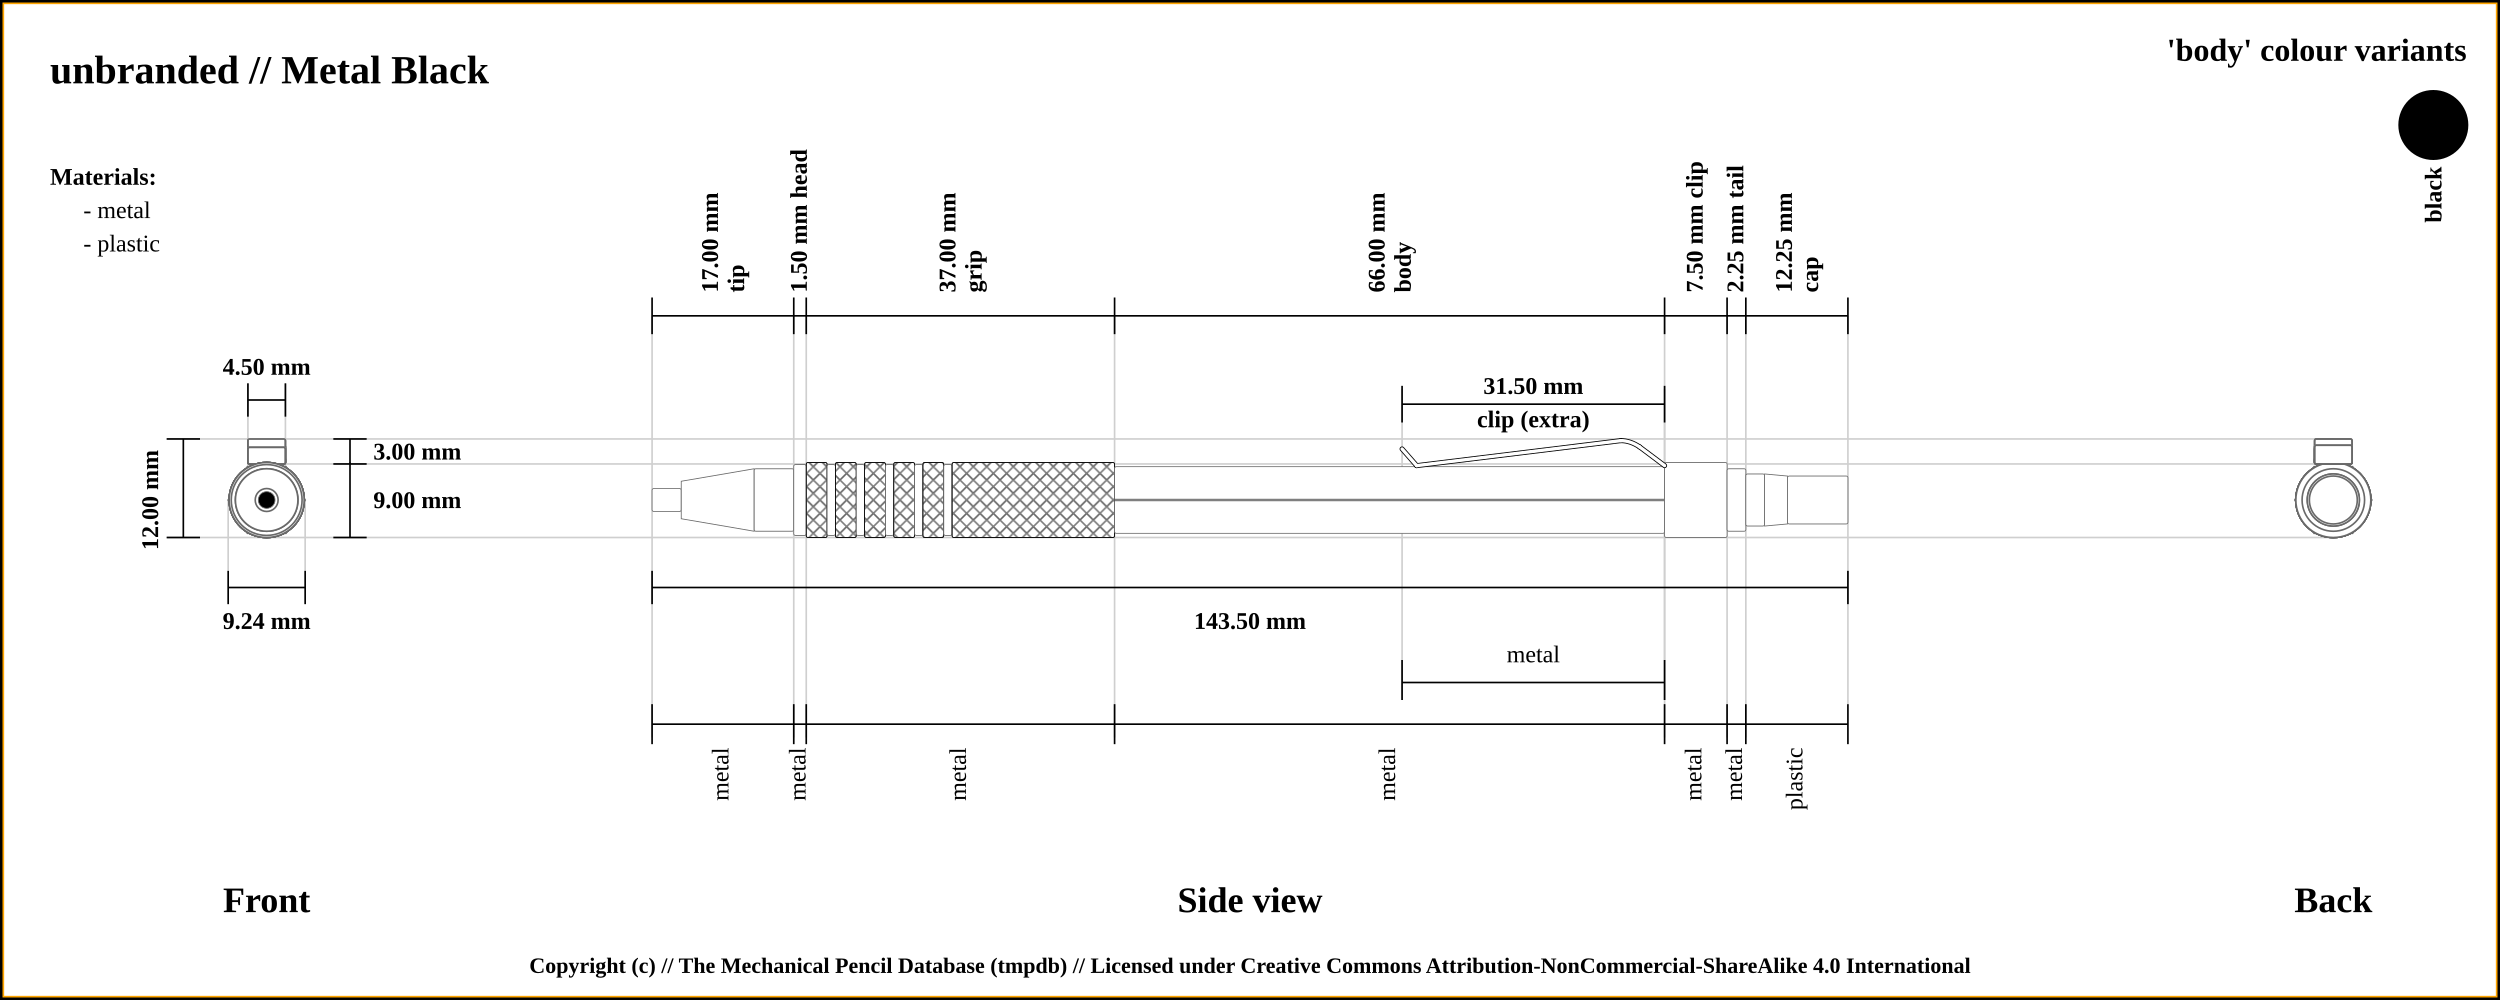
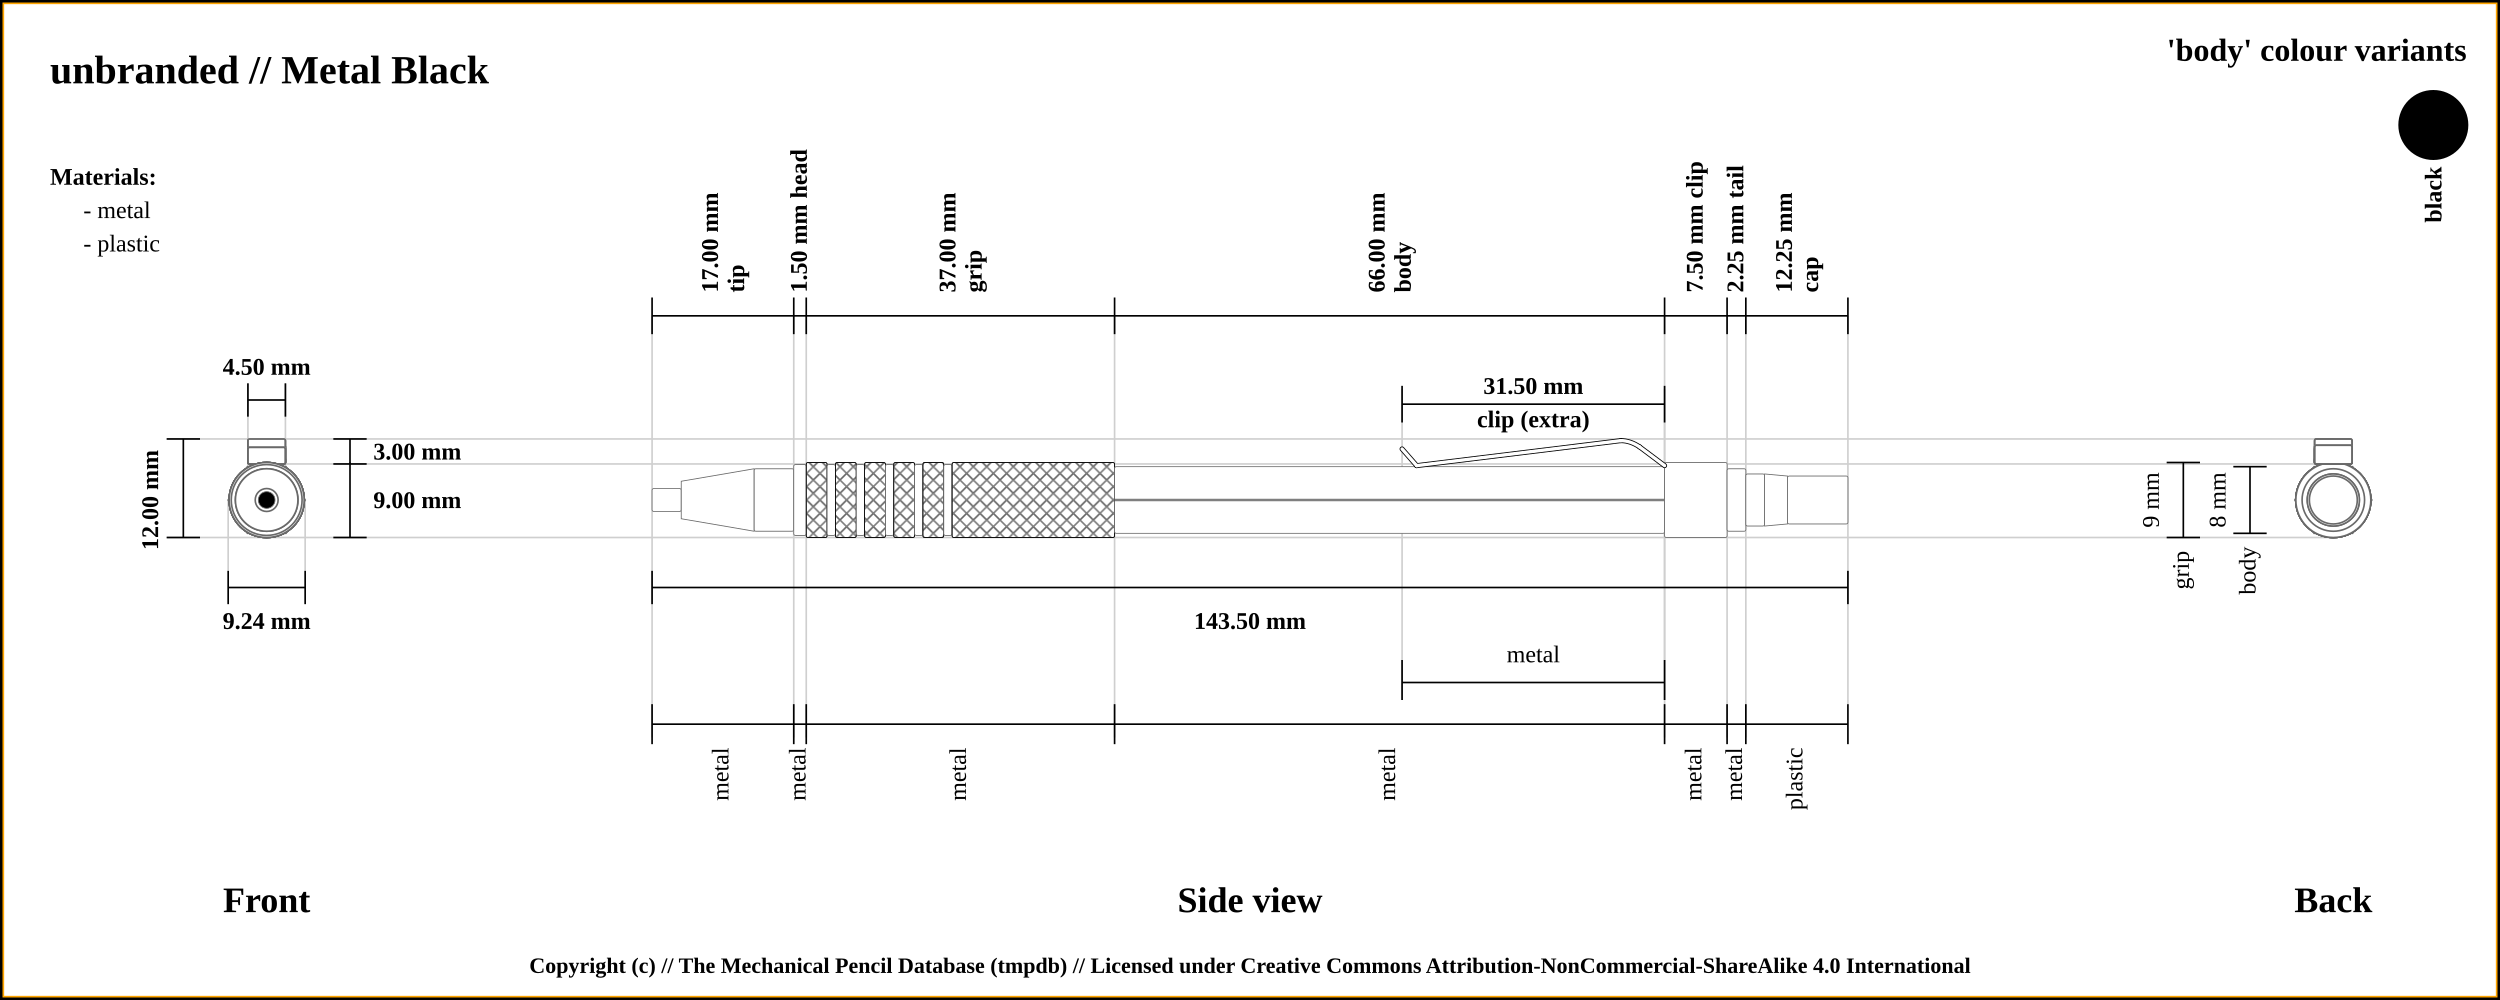
<svg xmlns="http://www.w3.org/2000/svg" width="1500" height="600">
  <pattern id="diagonalHatch" patternUnits="userSpaceOnUse" width="8" height="8">
    <rect width="6" height="6" fill="none" />
    <path stroke="dimgray" stroke-linecap="round" stroke-width="1" d="M 4,4 L 8,8" />
    <path stroke="dimgray" stroke-linecap="round" stroke-width="1" d="M 4,4 L 0,8" />
    <path stroke="gray" stroke-linecap="round" stroke-width="1" d="M 4,4 L 8,0" />
    <path stroke="gray" stroke-linecap="round" stroke-width="1" d="M 4,4 L 0,0" />
  </pattern>
  <rect x="0" y="0" width="1500" height="600" fill="white" stroke="black" stroke-width="4" />
  <rect x="2" y="2" width="1496" height="596" fill="white" stroke="orange" stroke-width="1" />
  <text x="30" y="50" font-size="2.0em" font-weight="bold"> unbranded // Metal Black </text>
  <text x="30" y="80" font-size="1.1em"> </text>
  <line x1="100" y1="263.375" x2="1400" y2="263.375" stroke="#cfcfcf" stroke-width="1" />
  <line x1="160" y1="278.375" x2="1400" y2="278.375" stroke="#cfcfcf" stroke-width="1" />
  <line x1="148.75" y1="230" x2="148.75" y2="300" stroke="#cfcfcf" stroke-width="1" />
  <line x1="171.25" y1="230" x2="171.25" y2="300" stroke="#cfcfcf" stroke-width="1" />
  <line x1="1400" y1="277.5" x2="1400" y2="277.5" stroke="#cfcfcf" stroke-width="1" />
  <line x1="100" y1="322.5" x2="1400" y2="322.5" stroke="#cfcfcf" stroke-width="1" />
  <line x1="136.906" y1="342.5" x2="136.906" y2="300" stroke="#cfcfcf" stroke-width="1" />
  <line x1="183.094" y1="342.5" x2="183.094" y2="300" stroke="#cfcfcf" stroke-width="1" />
  <line x1="391.25" y1="189.5" x2="391.25" y2="442.5" stroke="#cfcfcf" stroke-width="1" />
  <line x1="476.25" y1="189.5" x2="476.25" y2="442.5" stroke="#cfcfcf" stroke-width="1" />
  <line x1="483.75" y1="189.5" x2="483.75" y2="442.5" stroke="#cfcfcf" stroke-width="1" />
  <line x1="668.75" y1="189.5" x2="668.75" y2="442.5" stroke="#cfcfcf" stroke-width="1" />
  <line x1="998.75" y1="189.5" x2="998.75" y2="442.5" stroke="#cfcfcf" stroke-width="1" />
  <line x1="841.25" y1="233.5" x2="841.25" y2="420" stroke="#cfcfcf" stroke-width="1" />
  <line x1="998.75" y1="233.5" x2="998.75" y2="420" stroke="#cfcfcf" stroke-width="1" />
  <line x1="1036.25" y1="189.5" x2="1036.25" y2="442.5" stroke="#cfcfcf" stroke-width="1" />
  <line x1="1047.5" y1="189.5" x2="1047.5" y2="442.5" stroke="#cfcfcf" stroke-width="1" />
  <line x1="1108.75" y1="189.5" x2="1108.75" y2="422.5" stroke="#cfcfcf" stroke-width="1" />
  <line x1="100" y1="263.375" x2="120" y2="263.375" stroke="black" stroke-width="1" />
  <line x1="148.75" y1="230" x2="148.75" y2="250" stroke="black" stroke-width="1" />
  <line x1="171.25" y1="230" x2="171.25" y2="250" stroke="black" stroke-width="1" />
  <line x1="148.75" y1="240" x2="171.25" y2="240" stroke="black" stroke-width="1" />
  <text x="160" y="220" font-size="1.2em" font-weight="bold" text-anchor="middle" dominant-baseline="central">4.50 mm</text>
  <line x1="100" y1="322.5" x2="120" y2="322.5" stroke="black" stroke-width="1" />
  <line x1="110" y1="263.375" x2="110" y2="322.5" stroke="black" stroke-width="1" />
  <line x1="200" y1="263.375" x2="220" y2="263.375" stroke="black" stroke-width="1" />
  <line x1="200" y1="278.375" x2="220" y2="278.375" stroke="black" stroke-width="1" />
  <line x1="210" y1="263.375" x2="210" y2="278.375" stroke="black" stroke-width="1" />
  <text x="224" y="270.875" font-size="1.2em" font-weight="bold" text-anchor="start" dominant-baseline="central">3.00 mm</text>
  <line x1="200" y1="322.5" x2="220" y2="322.5" stroke="black" stroke-width="1" />
  <line x1="210" y1="322.5" x2="210" y2="277.5" stroke="black" stroke-width="1" />
  <text x="224" y="300" font-size="1.2em" font-weight="bold" text-anchor="start" dominant-baseline="central">9.00 mm</text>
  <text x="90" y="300" transform="rotate(-90, 90, 300)" font-size="1.2em" font-weight="bold" text-anchor="middle" dominant-baseline="central">12.00 mm</text>
  <text x="160" y="540" font-size="1.8em" font-weight="bold" text-anchor="middle" dominant-baseline="central">Front</text>
  <line x1="136.906" y1="352.5" x2="183.094" y2="352.5" stroke="black" stroke-width="1" />
  <line x1="136.906" y1="342.5" x2="136.906" y2="362.5" stroke="black" stroke-width="1" />
  <line x1="183.094" y1="342.5" x2="183.094" y2="362.5" stroke="black" stroke-width="1" />
  <text x="160" y="372.5" font-size="1.2em" font-weight="bold" text-anchor="middle" dominant-baseline="central">9.24 mm</text>
  <line x1="391.25" y1="178.5" x2="391.25" y2="200.5" stroke="black" stroke-width="1" />
  <text x="430.75" y="175.5" transform="rotate(-90, 430.75, 175.5)" font-size="1.2em" font-weight="bold" dominant-baseline="auto">17.00 mm</text>
  <text x="436.75" y="175.5" transform="rotate(-90, 436.75, 175.5)" font-size="1.2em" font-weight="bold" dominant-baseline="hanging">tip</text>
  <line x1="476.25" y1="178.5" x2="476.25" y2="200.5" stroke="black" stroke-width="1" />
  <text x="480" y="175.5" transform="rotate(-90, 480, 175.5)" font-size="1.2em" font-weight="bold" dominant-baseline="middle">1.50 mm head</text>
  <line x1="483.75" y1="178.5" x2="483.75" y2="200.5" stroke="black" stroke-width="1" />
  <text x="573.25" y="175.5" transform="rotate(-90, 573.25, 175.5)" font-size="1.2em" font-weight="bold" dominant-baseline="auto">37.00 mm</text>
  <text x="579.25" y="175.5" transform="rotate(-90, 579.25, 175.5)" font-size="1.2em" font-weight="bold" dominant-baseline="hanging">grip</text>
  <line x1="668.75" y1="178.5" x2="668.75" y2="200.5" stroke="black" stroke-width="1" />
  <text x="830.75" y="175.5" transform="rotate(-90, 830.75, 175.5)" font-size="1.2em" font-weight="bold" dominant-baseline="auto">66.00 mm</text>
  <text x="836.75" y="175.5" transform="rotate(-90, 836.75, 175.5)" font-size="1.2em" font-weight="bold" dominant-baseline="hanging">body</text>
  <line x1="998.75" y1="178.5" x2="998.75" y2="200.5" stroke="black" stroke-width="1" />
  <text x="1017.5" y="175.5" transform="rotate(-90, 1017.5, 175.5)" font-size="1.2em" font-weight="bold" dominant-baseline="middle">7.50 mm clip</text>
  <line x1="841.25" y1="253.5" x2="841.25" y2="231.5" stroke="black" stroke-width="1" />
  <line x1="841.25" y1="420" x2="841.25" y2="396" stroke="black" stroke-width="1" />
  <line x1="998.75" y1="396" x2="998.75" y2="420" stroke="black" stroke-width="1" />
  <line x1="998.75" y1="253.5" x2="998.75" y2="231.5" stroke="black" stroke-width="1" />
  <line x1="841.25" y1="242.5" x2="998.75" y2="242.5" stroke="black" stroke-width="1" />
  <line x1="841.25" y1="409.5" x2="998.75" y2="409.5" stroke="black" stroke-width="1" />
  <text x="920" y="392.5" font-size="1.2em" text-anchor="middle" dominant-baseline="central">metal</text>
  <text x="920" y="231.5" font-size="1.2em" font-weight="bold" text-anchor="middle" dominant-baseline="central">31.50 mm</text>
  <text x="920" y="251.5" font-size="1.2em" font-weight="bold" text-anchor="middle" dominant-baseline="central">clip (extra)</text>
  <line x1="1036.25" y1="178.5" x2="1036.25" y2="200.5" stroke="black" stroke-width="1" />
  <text x="1041.875" y="175.5" transform="rotate(-90, 1041.875, 175.5)" font-size="1.2em" font-weight="bold" dominant-baseline="middle">2.25 mm tail</text>
  <line x1="1047.5" y1="178.5" x2="1047.5" y2="200.5" stroke="black" stroke-width="1" />
  <text x="1075.125" y="175.5" transform="rotate(-90, 1075.125, 175.5)" font-size="1.2em" font-weight="bold" dominant-baseline="auto">12.25 mm</text>
  <text x="1081.125" y="175.5" transform="rotate(-90, 1081.125, 175.5)" font-size="1.2em" font-weight="bold" dominant-baseline="hanging">cap</text>
  <line x1="1108.75" y1="200.5" x2="1108.75" y2="178.5" stroke="black" stroke-width="1" />
  <line x1="391.25" y1="189.5" x2="1108.75" y2="189.5" stroke="black" stroke-width="1" />
  <line x1="391.25" y1="352.5" x2="1108.75" y2="352.5" stroke="black" stroke-width="1" />
  <line x1="391.25" y1="342.5" x2="391.25" y2="362.5" stroke="black" stroke-width="1" />
  <line x1="1108.75" y1="342.5" x2="1108.75" y2="362.5" stroke="black" stroke-width="1" />
  <text x="750" y="372.5" font-size="1.2em" font-weight="bold" text-anchor="middle" dominant-baseline="central">143.50 mm</text>
  <text x="750" y="540" font-size="1.8em" font-weight="bold" text-anchor="middle" dominant-baseline="central">Side view</text>
  <text x="1400" y="540" font-size="1.8em" font-weight="bold" text-anchor="middle" dominant-baseline="central">Back</text>
  <line x1="391.25" y1="422.5" x2="391.25" y2="446.5" stroke="black" stroke-width="1" />
  <text x="433.75" y="448.5" transform="rotate(-90, 433.75, 448.5)" font-size="1.2em" text-anchor="end" dominant-baseline="middle">metal</text>
  <line x1="476.25" y1="422.5" x2="476.25" y2="446.5" stroke="black" stroke-width="1" />
  <text x="480" y="448.5" transform="rotate(-90, 480, 448.5)" font-size="1.2em" text-anchor="end" dominant-baseline="middle">metal</text>
+   <line x1="1300" y1="277.5" x2="1320" y2="277.5" stroke="black" stroke-width="1" />
+   <line x1="1300" y1="322.5" x2="1320" y2="322.5" stroke="black" stroke-width="1" />
+   <line x1="1310" y1="322.5" x2="1310" y2="277.5" stroke="black" stroke-width="1" />
+   <text x="1292" y="300" transform="rotate(-90, 1292, 300)" font-size="1.2em" text-anchor="middle" dominant-baseline="middle">9 mm</text>
+   <text x="1310" y="330.5" transform="rotate(-90, 1310, 330.5)" font-size="1.2em" text-anchor="end" dominant-baseline="middle">grip</text>
  <line x1="483.75" y1="422.5" x2="483.75" y2="446.5" stroke="black" stroke-width="1" />
  <text x="576.25" y="448.5" transform="rotate(-90, 576.25, 448.5)" font-size="1.2em" text-anchor="end" dominant-baseline="middle">metal</text>
+   <line x1="1340" y1="280" x2="1360" y2="280" stroke="black" stroke-width="1" />
+   <line x1="1340" y1="320" x2="1360" y2="320" stroke="black" stroke-width="1" />
+   <line x1="1350" y1="320" x2="1350" y2="280" stroke="black" stroke-width="1" />
+   <text x="1332" y="300" transform="rotate(-90, 1332, 300)" font-size="1.2em" text-anchor="middle" dominant-baseline="middle">8 mm</text>
+   <text x="1350" y="328" transform="rotate(-90, 1350, 328)" font-size="1.2em" text-anchor="end" dominant-baseline="middle">body</text>
  <line x1="668.75" y1="422.5" x2="668.75" y2="446.5" stroke="black" stroke-width="1" />
  <text x="833.75" y="448.5" transform="rotate(-90, 833.75, 448.5)" font-size="1.2em" text-anchor="end" dominant-baseline="middle">metal</text>
  <line x1="998.75" y1="422.5" x2="998.75" y2="446.5" stroke="black" stroke-width="1" />
  <text x="1017.5" y="448.5" transform="rotate(-90, 1017.5, 448.5)" font-size="1.2em" text-anchor="end" dominant-baseline="middle">metal</text>
  <line x1="1036.25" y1="422.5" x2="1036.25" y2="446.5" stroke="black" stroke-width="1" />
  <text x="1041.875" y="448.5" transform="rotate(-90, 1041.875, 448.5)" font-size="1.2em" text-anchor="end" dominant-baseline="middle">metal</text>
  <line x1="1047.5" y1="422.5" x2="1047.5" y2="446.5" stroke="black" stroke-width="1" />
  <text x="1078.125" y="448.5" transform="rotate(-90, 1078.125, 448.5)" font-size="1.2em" text-anchor="end" dominant-baseline="middle">plastic</text>
  <line x1="1108.75" y1="422.5" x2="1108.75" y2="446.5" stroke="black" stroke-width="1" />
  <line x1="391.25" y1="434.5" x2="1108.75" y2="434.5" stroke="black" stroke-width="1" />
  <circle r="6.875" cx="1400" cy="300" stroke="dimgray" stroke-width="1" fill="white" />
  <circle r="18.75" cx="1400" cy="300" stroke="dimgray" stroke-width="1" fill="white" />
  <circle r="11.25" cx="1400" cy="300" stroke="dimgray" stroke-width="1" fill="white" />
  <circle r="18.75" cx="1400" cy="300" stroke="dimgray" stroke-width="1" fill="white" />
  <circle r="21.25" cx="1400" cy="300" stroke="dimgray" stroke-width="1" fill="white" />
  <circle r="22.5" cx="1400" cy="300" stroke="dimgray" stroke-width="1" fill="white" />
  <circle r="21.25" cx="1400" cy="300" stroke="dimgray" stroke-width="1" fill="white" />
  <circle r="22.5" cx="1400" cy="300" stroke="dimgray" stroke-width="1" fill="white" />
  <circle r="21.25" cx="1400" cy="300" stroke="dimgray" stroke-width="1" fill="white" />
  <circle r="22.5" cx="1400" cy="300" stroke="dimgray" stroke-width="1" fill="white" />
  <circle r="21.25" cx="1400" cy="300" stroke="dimgray" stroke-width="1" fill="white" />
  <circle r="22.5" cx="1400" cy="300" stroke="dimgray" stroke-width="1" fill="white" />
  <circle r="21.25" cx="1400" cy="300" stroke="dimgray" stroke-width="1" fill="white" />
  <circle r="22.5" cx="1400" cy="300" stroke="dimgray" stroke-width="1" fill="white" />
  <circle r="21.25" cx="1400" cy="300" stroke="dimgray" stroke-width="1" fill="white" />
  <circle r="22.5" cx="1400" cy="300" stroke="dimgray" stroke-width="1" fill="white" />
  <polygon points="1388.453,280 1411.547,280 1423.094,300 1411.547,320 1388.453,320 1376.906,300 " stroke="dimgray" stroke-width="1" fill="white" />
  <circle r="22.5" cx="1400" cy="300" stroke="dimgray" stroke-width="1" fill="white" />
  <rect x="1388.75" y="268.375" width="22.5" height="10" rx="1" ry="1" stroke-width="1.0" stroke="dimgray" fill="white" />
  <rect x="1388.75" y="268.375" width="22.5" height="10" rx="1" ry="1" stroke-width="1.0" stroke="dimgray" fill="none" />
  <rect x="1388.75" y="263.375" width="22.5" height="15" rx="1" ry="1" stroke-width="1.0" stroke="dimgray" fill="white" />
  <rect x="1388.75" y="263.375" width="22.5" height="15" rx="1" ry="1" stroke-width="1.0" stroke="dimgray" fill="none" />
  <rect x="1388.75" y="274.625" width="22.5" height="3.75" rx="1" ry="1" stroke-width="1.0" stroke="dimgray" fill="white" />
  <line x1="1388.75" x2="1411.25" y1="274.625" y2="274.625" stroke-width="0.25" stroke="#dfdfdf" />
  <rect x="1388.75" y="274.625" width="22.5" height="3.75" rx="1" ry="1" stroke-width="1.0" stroke="dimgray" fill="none" />
  <rect x="1388.75" y="267.125" width="22.5" height="11.25" rx="1" ry="1" stroke-width="1.0" stroke="dimgray" fill="white" />
  <line x1="1388.75" x2="1411.25" y1="267.125" y2="267.125" stroke-width="0.25" stroke="#dfdfdf" />
  <line x1="1388.75" x2="1411.25" y1="267.125" y2="267.125" stroke-width="0.25" stroke="#dfdfdf" />
  <line x1="1388.75" x2="1411.25" y1="267.125" y2="267.125" stroke-width="0.25" stroke="#dfdfdf" />
  <rect x="1388.75" y="267.125" width="22.5" height="11.25" rx="1" ry="1" stroke-width="1.0" stroke="dimgray" fill="none" />
  <circle r="18.75" cx="1400" cy="300" stroke="dimgray" stroke-width="1" fill="white" />
  <circle r="15.625" cx="1400" cy="300" stroke="dimgray" stroke-width="1" fill="white" />
  <circle r="14.375" cx="1400" cy="300" stroke="dimgray" stroke-width="1" fill="white" />
  <circle r="15.625" cx="1400" cy="300" stroke="dimgray" stroke-width="1" fill="white" />
  <circle r="14.375" cx="1400" cy="300" stroke="dimgray" stroke-width="1" fill="white" />
  <circle r="14.375" cx="160" cy="300" stroke="dimgray" stroke-width="1" fill="white" />
  <circle r="15.625" cx="160" cy="300" stroke="dimgray" stroke-width="1" fill="white" />
  <circle r="14.375" cx="160" cy="300" stroke="dimgray" stroke-width="1" fill="white" />
  <circle r="15.625" cx="160" cy="300" stroke="dimgray" stroke-width="1" fill="white" />
  <circle r="18.75" cx="160" cy="300" stroke="dimgray" stroke-width="1" fill="white" />
  <rect x="148.75" y="267.125" width="22.5" height="11.25" rx="1" ry="1" stroke-width="1.0" stroke="dimgray" fill="white" />
  <rect x="148.75" y="267.125" width="22.5" height="11.25" rx="1" ry="1" stroke-width="1.0" stroke="dimgray" fill="none" />
  <rect x="148.75" y="274.625" width="22.5" height="3.75" rx="1" ry="1" stroke-width="1.0" stroke="dimgray" fill="white" />
  <line x1="148.75" x2="171.25" y1="274.625" y2="274.625" stroke-width="0.25" stroke="#dfdfdf" />
  <rect x="148.75" y="274.625" width="22.5" height="3.75" rx="1" ry="1" stroke-width="1.0" stroke="dimgray" fill="none" />
  <rect x="148.75" y="263.375" width="22.5" height="15" rx="1" ry="1" stroke-width="1.0" stroke="dimgray" fill="white" />
  <line x1="148.75" x2="171.25" y1="263.375" y2="263.375" stroke-width="0.25" stroke="#dfdfdf" />
  <line x1="148.75" x2="171.25" y1="263.375" y2="263.375" stroke-width="0.25" stroke="#dfdfdf" />
  <line x1="148.75" x2="171.25" y1="263.375" y2="263.375" stroke-width="0.25" stroke="#dfdfdf" />
  <line x1="148.75" x2="171.25" y1="263.375" y2="263.375" stroke-width="0.25" stroke="#dfdfdf" />
  <rect x="148.75" y="263.375" width="22.5" height="15" rx="1" ry="1" stroke-width="1.0" stroke="dimgray" fill="none" />
  <rect x="148.75" y="268.375" width="22.5" height="10" rx="1" ry="1" stroke-width="1.0" stroke="dimgray" fill="white" />
  <line x1="148.75" x2="171.25" y1="268.375" y2="268.375" stroke-width="0.25" stroke="#dfdfdf" />
  <line x1="148.75" x2="171.25" y1="268.375" y2="268.375" stroke-width="0.25" stroke="#dfdfdf" />
  <line x1="148.75" x2="171.25" y1="268.375" y2="268.375" stroke-width="0.25" stroke="#dfdfdf" />
  <rect x="148.75" y="268.375" width="22.5" height="10" rx="1" ry="1" stroke-width="1.0" stroke="dimgray" fill="none" />
  <circle r="22.5" cx="160" cy="300" stroke="dimgray" stroke-width="1" fill="white" />
  <polygon points="148.453,280 171.547,280 183.094,300 171.547,320 148.453,320 136.906,300 " stroke="dimgray" stroke-width="1" fill="white" />
  <circle r="22.5" cx="160" cy="300" stroke="dimgray" stroke-width="1" fill="white" />
  <circle r="21.25" cx="160" cy="300" stroke="dimgray" stroke-width="1" fill="white" />
  <circle r="22.5" cx="160" cy="300" stroke="dimgray" stroke-width="1" fill="white" />
  <circle r="21.25" cx="160" cy="300" stroke="dimgray" stroke-width="1" fill="white" />
  <circle r="22.5" cx="160" cy="300" stroke="dimgray" stroke-width="1" fill="white" />
  <circle r="21.25" cx="160" cy="300" stroke="dimgray" stroke-width="1" fill="white" />
  <circle r="22.5" cx="160" cy="300" stroke="dimgray" stroke-width="1" fill="white" />
  <circle r="21.25" cx="160" cy="300" stroke="dimgray" stroke-width="1" fill="white" />
  <circle r="22.5" cx="160" cy="300" stroke="dimgray" stroke-width="1" fill="white" />
  <circle r="21.25" cx="160" cy="300" stroke="dimgray" stroke-width="1" fill="white" />
  <circle r="22.5" cx="160" cy="300" stroke="dimgray" stroke-width="1" fill="white" />
  <circle r="21.25" cx="160" cy="300" stroke="dimgray" stroke-width="1" fill="white" />
  <circle r="18.75" cx="160" cy="300" stroke="dimgray" stroke-width="1" fill="white" />
  <circle r="11.25" cx="160" cy="300" stroke="dimgray" stroke-width="1" fill="white" />
  <circle r="18.75" cx="160" cy="300" stroke="dimgray" stroke-width="1" fill="white" />
  <circle r="6.875" cx="160" cy="300" stroke="dimgray" stroke-width="1" fill="white" />
  <circle cx="160" cy="300" r="5" stroke="dimgray" stroke-width="0.5" fill="black" />
  <rect x="391.25" y="293.125" width="17.5" height="13.75" rx="1" ry="1" stroke-width="0.5" stroke="dimgray" fill="white" />
  <path d="M408.75 288.75 L452.5 281.25 L452.5 318.75 L408.75 311.25 Z" stroke-width="0.5" stroke="dimgray" fill="white" />
  <rect x="452.5" y="281.25" width="23.75" height="37.5" rx="1" ry="1" stroke-width="0.5" stroke="dimgray" fill="white" />
  <rect x="476.25" y="278.75" width="7.5" height="42.5" rx="1" ry="1" stroke-width="0.5" stroke="dimgray" fill="white" />
  <rect x="483.75" y="277.5" width="12.5" height="45" rx="1" ry="1" stroke-width="0.5" stroke="dimgray" fill="white" />
  <rect x="483.75" y="277.5" width="12.5" height="45" rx="1" ry="1" stroke-width="0.5" stroke="black" fill="url(#diagonalHatch)" />
  <rect x="496.25" y="278.75" width="5" height="42.5" rx="1" ry="1" stroke-width="0.5" stroke="dimgray" fill="white" />
  <rect x="501.25" y="277.5" width="12.5" height="45" rx="1" ry="1" stroke-width="0.5" stroke="dimgray" fill="white" />
  <rect x="501.25" y="277.5" width="12.5" height="45" rx="1" ry="1" stroke-width="0.5" stroke="black" fill="url(#diagonalHatch)" />
  <rect x="513.75" y="278.75" width="5" height="42.5" rx="1" ry="1" stroke-width="0.5" stroke="dimgray" fill="white" />
  <rect x="518.75" y="277.5" width="12.5" height="45" rx="1" ry="1" stroke-width="0.5" stroke="dimgray" fill="white" />
  <rect x="518.75" y="277.5" width="12.5" height="45" rx="1" ry="1" stroke-width="0.5" stroke="black" fill="url(#diagonalHatch)" />
  <rect x="531.25" y="278.75" width="5" height="42.5" rx="1" ry="1" stroke-width="0.5" stroke="dimgray" fill="white" />
  <rect x="536.25" y="277.5" width="12.5" height="45" rx="1" ry="1" stroke-width="0.5" stroke="dimgray" fill="white" />
  <rect x="536.25" y="277.5" width="12.5" height="45" rx="1" ry="1" stroke-width="0.5" stroke="black" fill="url(#diagonalHatch)" />
  <rect x="548.75" y="278.75" width="5" height="42.5" rx="1" ry="1" stroke-width="0.5" stroke="dimgray" fill="white" />
  <rect x="553.75" y="277.5" width="12.5" height="45" rx="1" ry="1" stroke-width="0.5" stroke="dimgray" fill="white" />
  <rect x="553.75" y="277.5" width="12.5" height="45" rx="1" ry="1" stroke-width="0.5" stroke="black" fill="url(#diagonalHatch)" />
  <rect x="566.25" y="278.75" width="5" height="42.5" rx="1" ry="1" stroke-width="0.5" stroke="dimgray" fill="white" />
  <rect x="571.25" y="277.5" width="97.5" height="45" rx="1" ry="1" stroke-width="0.5" stroke="dimgray" fill="white" />
  <rect x="571.25" y="277.5" width="97.5" height="45" rx="1" ry="1" stroke-width="0.5" stroke="black" fill="url(#diagonalHatch)" />
  <rect x="668.75" y="280" width="330" height="40" rx="1" ry="1" stroke-width="0.5" stroke="dimgray" fill="white" />
  <line x1="668.75" y1="300" x2="998.75" y2="300" stroke-width="1.5" stroke="black" fill="none" stroke-opacity="0.5" />
  <line x1="668.75" y1="300" x2="998.75" y2="300" stroke-width="0.5" stroke="gray" fill="none" stroke-opacity="0.5" />
  <rect x="998.75" y="277.5" width="37.5" height="45" rx="1" ry="1" stroke-width="0.5" stroke="dimgray" fill="white" />
  <line x1="841.25" y1="269.375" x2="850" y2="279.375" stroke-width="3" stroke="black" fill="dimgray" stroke-linecap="round" />
/&gt;<line x1="850" y1="279.375" x2="972.5" y2="264.375" stroke-width="3" stroke="black" fill="dimgray" stroke-linecap="round" />
/&gt;<path d="M972.5 264.375 Q978.125 264.375 983.75 268.125" stroke-width="3" stroke="black" fill="none" stroke-linecap="round" />
  <line x1="983.75" y1="268.125" x2="998.75" y2="279.375" stroke-width="3" stroke="black" fill="dimgray" stroke-linecap="round" />
/&gt;<line x1="841.25" y1="269.375" x2="850" y2="279.375" stroke-width="2" stroke="white" fill="white" stroke-linecap="round" />
/&gt;<line x1="850" y1="279.375" x2="972.5" y2="264.375" stroke-width="2" stroke="white" fill="white" stroke-linecap="round" />
/&gt;<path d="M972.5 264.375 Q978.125 264.375 983.75 268.125" stroke-width="2" stroke="white" fill="none" stroke-linecap="round" />
  <line x1="983.75" y1="268.125" x2="998.75" y2="279.375" stroke-width="2" stroke="white" fill="white" stroke-linecap="round" />
/&gt;



<rect x="1036.25" y="281.25" width="11.25" height="37.5" rx="1" ry="1" stroke-width="0.5" stroke="dimgray" fill="white" />
  <rect x="1047.5" y="284.375" width="11.25" height="31.25" rx="1" ry="1" stroke-width="0.5" stroke="dimgray" fill="white" />
  <path d="M1058.75 284.375 L1072.5 285.625 L1072.5 314.375 L1058.75 315.625 Z" stroke-width="0.5" stroke="dimgray" fill="white" />
  <rect x="1072.5" y="285.625" width="36.25" height="28.75" rx="1" ry="1" stroke-width="0.5" stroke="dimgray" fill="white" />
  <text x="1480" y="30" font-size="1.6em" font-weight="bold" text-anchor="end" dominant-baseline="central">'body' colour variants</text>
  <rect x="1440" y="55" width="40" rx="50%" ry="50%" height="40" stroke="black" stroke-width="2" fill="black" />
  <text x="1460" y="100" transform="rotate(-90, 1460, 100)" font-size="1.2em" font-weight="bold" text-anchor="end" dominant-baseline="central">black</text>
  <text x="30" y="106" font-size="1.2em" font-weight="bold" text-anchor="start" dominant-baseline="central">Materials:</text>
  <text x="50" y="126" font-size="1.2em" text-anchor="start" dominant-baseline="central"> - metal</text>
  <text x="50" y="146" font-size="1.2em" text-anchor="start" dominant-baseline="central"> - plastic</text>
  <text x="50%" y="580" font-size="1.1em" font-weight="bold" text-anchor="middle" dominant-baseline="middle">Copyright (c) // The Mechanical Pencil Database (tmpdb) // Licensed under Creative Commons Attribution-NonCommercial-ShareAlike 4.0 International</text>
</svg>
